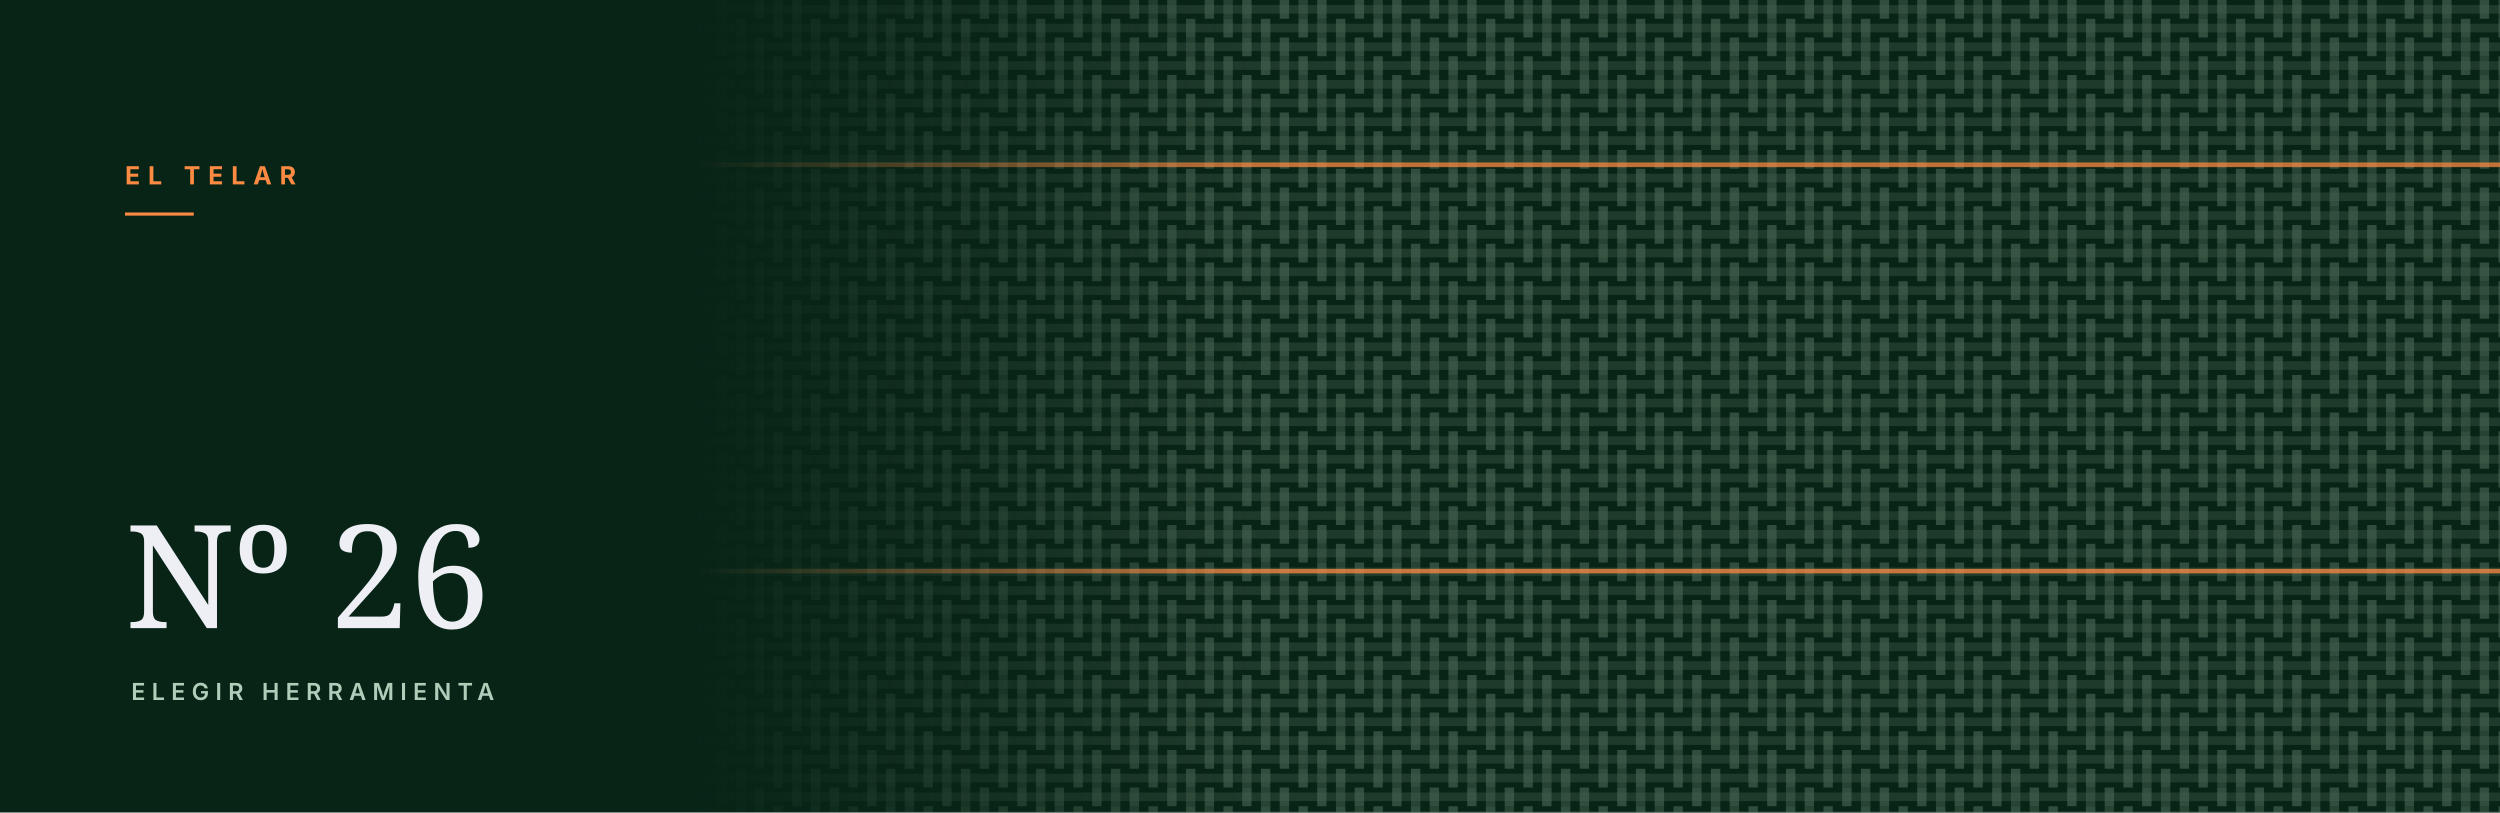
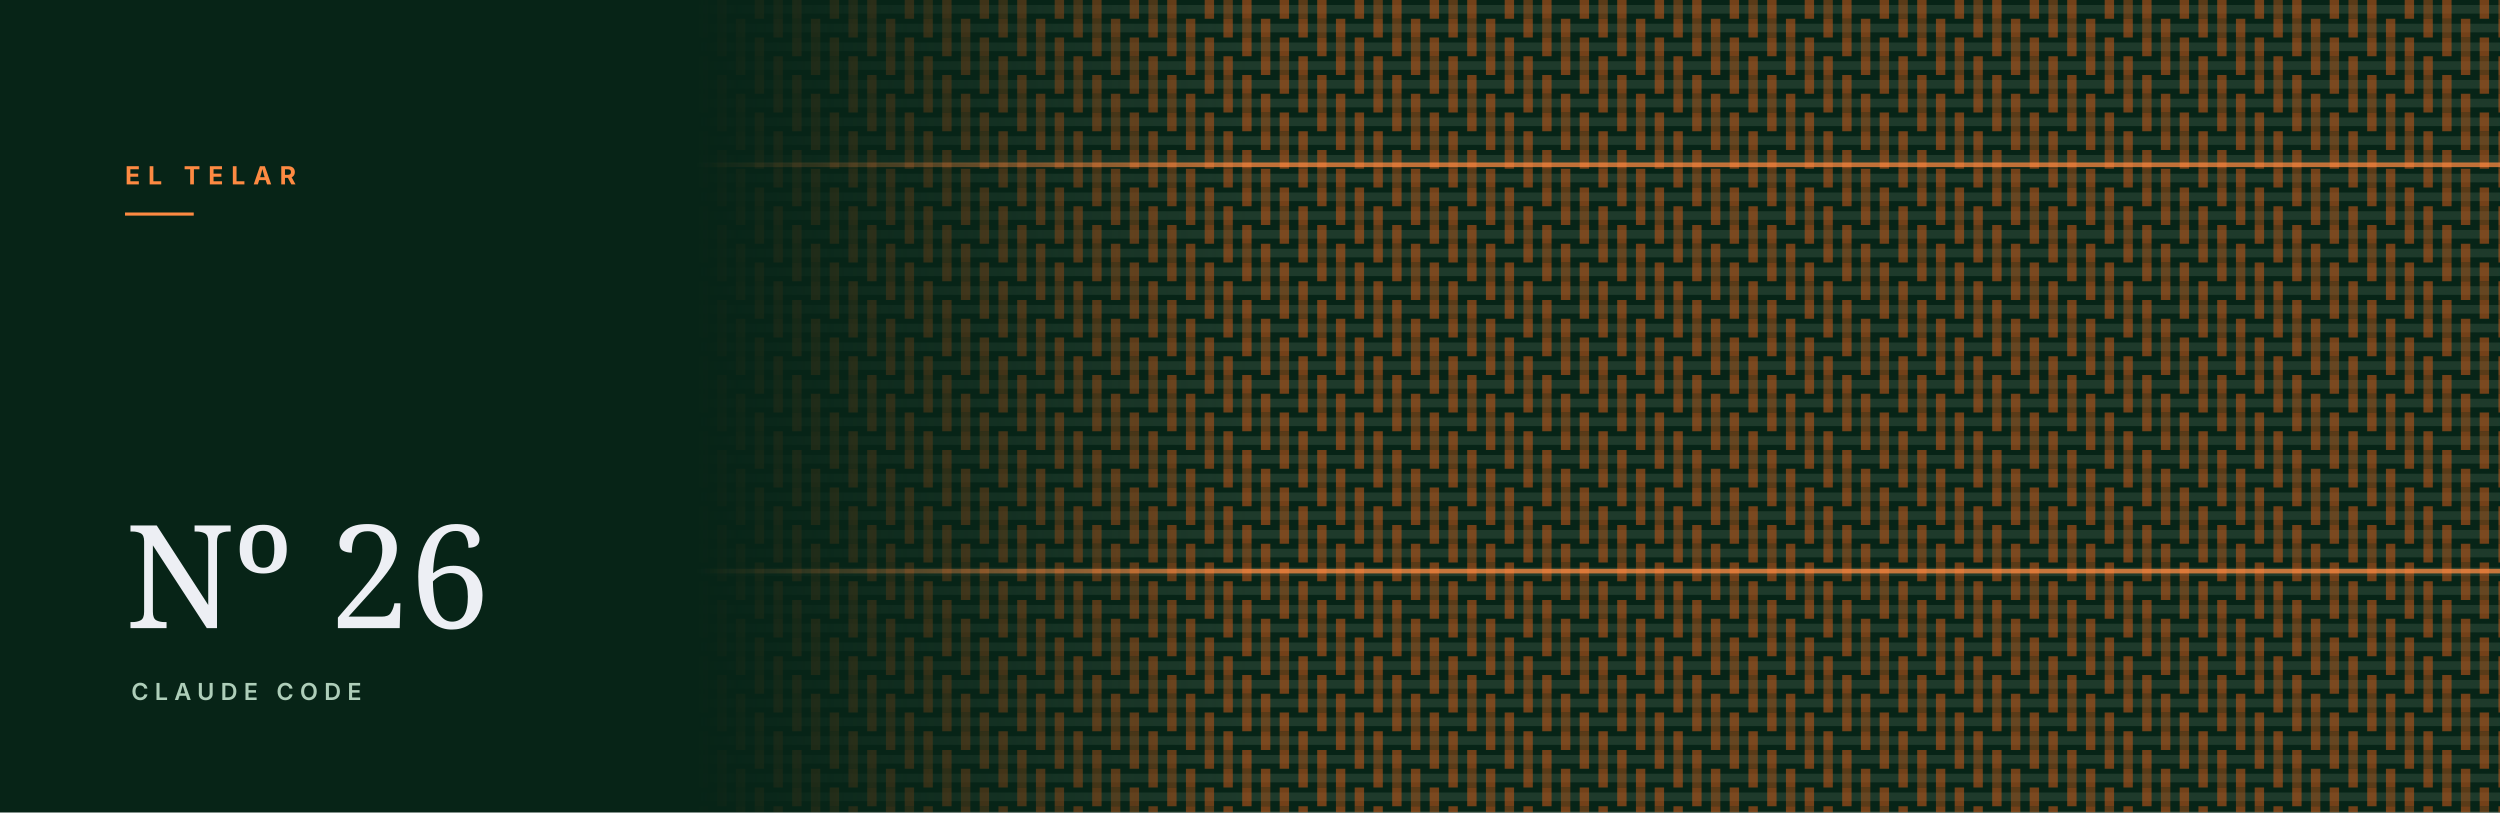
<svg xmlns="http://www.w3.org/2000/svg" viewBox="0 0 1600 520" role="img" aria-hidden="true">
  <defs>
    <pattern id="w" width="48" height="48" patternUnits="userSpaceOnUse" patternTransform="rotate(90)">
      <rect width="48" height="48" fill="#072417" />
      <rect x="3.2" y="0" width="5.5" height="48" fill="#1e3a2b" />
      <rect x="15.2" y="0" width="5.5" height="48" fill="#1e3a2b" />
      <rect x="27.2" y="0" width="5.5" height="48" fill="#1e3a2b" />
      <rect x="39.2" y="0" width="5.5" height="48" fill="#1e3a2b" />
-       <rect x="12.0" y="3.0" width="12.0" height="6.0" fill="#486554" opacity="0.62" />
-       <rect x="24.0" y="3.0" width="12.0" height="6.0" fill="#486554" opacity="0.48" />
-       <rect x="36.0" y="3.0" width="12.0" height="6.0" fill="#486554" opacity="0.62" />
-       <rect x="0.0" y="15.0" width="12.0" height="6.0" fill="#486554" opacity="0.62" />
-       <rect x="12.0" y="15.0" width="12.0" height="6.0" fill="#486554" opacity="0.48" />
-       <rect x="24.0" y="15.0" width="12.0" height="6.0" fill="#486554" opacity="0.62" />
-       <rect x="0.0" y="27.0" width="12.0" height="6.0" fill="#486554" opacity="0.48" />
-       <rect x="12.0" y="27.0" width="12.0" height="6.0" fill="#486554" opacity="0.62" />
-       <rect x="36.0" y="27.0" width="12.0" height="6.0" fill="#486554" opacity="0.62" />
-       <rect x="0.0" y="39.0" width="12.0" height="6.0" fill="#486554" opacity="0.62" />
-       <rect x="24.0" y="39.0" width="12.0" height="6.0" fill="#486554" opacity="0.62" />
-       <rect x="36.0" y="39.0" width="12.0" height="6.0" fill="#486554" opacity="0.48" />
+       <rect x="12.0" y="3.0" width="12.0" height="6.0" fill="#b4531a" opacity="0.62" />
+       <rect x="24.0" y="3.0" width="12.0" height="6.0" fill="#b4531a" opacity="0.48" />
+       <rect x="36.0" y="3.0" width="12.0" height="6.0" fill="#b4531a" opacity="0.62" />
+       <rect x="0.0" y="15.0" width="12.0" height="6.0" fill="#b4531a" opacity="0.62" />
+       <rect x="12.0" y="15.0" width="12.0" height="6.0" fill="#b4531a" opacity="0.48" />
+       <rect x="24.0" y="15.0" width="12.0" height="6.0" fill="#b4531a" opacity="0.62" />
+       <rect x="0.0" y="27.0" width="12.0" height="6.0" fill="#b4531a" opacity="0.48" />
+       <rect x="12.0" y="27.0" width="12.0" height="6.0" fill="#b4531a" opacity="0.62" />
+       <rect x="36.0" y="27.0" width="12.0" height="6.0" fill="#b4531a" opacity="0.62" />
+       <rect x="0.0" y="39.0" width="12.0" height="6.0" fill="#b4531a" opacity="0.62" />
+       <rect x="24.0" y="39.0" width="12.0" height="6.0" fill="#b4531a" opacity="0.62" />
+       <rect x="36.0" y="39.0" width="12.0" height="6.0" fill="#b4531a" opacity="0.48" />
    </pattern>
    <linearGradient id="f" x1="0" y1="0" x2="1" y2="0">
      <stop offset="0.28" stop-color="#fff" stop-opacity="0" />
      <stop offset="0.50" stop-color="#fff" stop-opacity="1" />
    </linearGradient>
    <mask id="m">
      <rect width="100%" height="100%" fill="url(#f)" />
    </mask>
  </defs>
  <rect width="1600" height="520" fill="#072417" />
  <rect width="1600" height="520" fill="url(#w)" mask="url(#m)" />
  <rect x="0" y="104" width="1600" height="3" fill="#fd8a42" opacity="0.75" mask="url(#m)" />
  <rect x="0" y="364" width="1600" height="3" fill="#fd8a42" opacity="0.75" mask="url(#m)" />
  <text x="80" y="118" font-family="Inter, Helvetica, Arial, sans-serif" font-size="16" font-weight="700" letter-spacing="5" fill="#fd8a42">EL TELAR</text>
  <rect x="80" y="136" width="44" height="2" fill="#fd8a42" />
  <text x="80" y="402" font-family="Newsreader, Georgia, serif" font-size="92" fill="#f9f9ff" opacity="0.95">Nº 26</text>
-   <text x="84" y="448" font-family="Inter, Helvetica, Arial, sans-serif" font-size="15" font-weight="600" letter-spacing="4" fill="#aeceb9">ELEGIR HERRAMIENTA</text>
+   <text x="84" y="448" font-family="Inter, Helvetica, Arial, sans-serif" font-size="15" font-weight="600" letter-spacing="4" fill="#aeceb9">CLAUDE CODE</text>
</svg>
